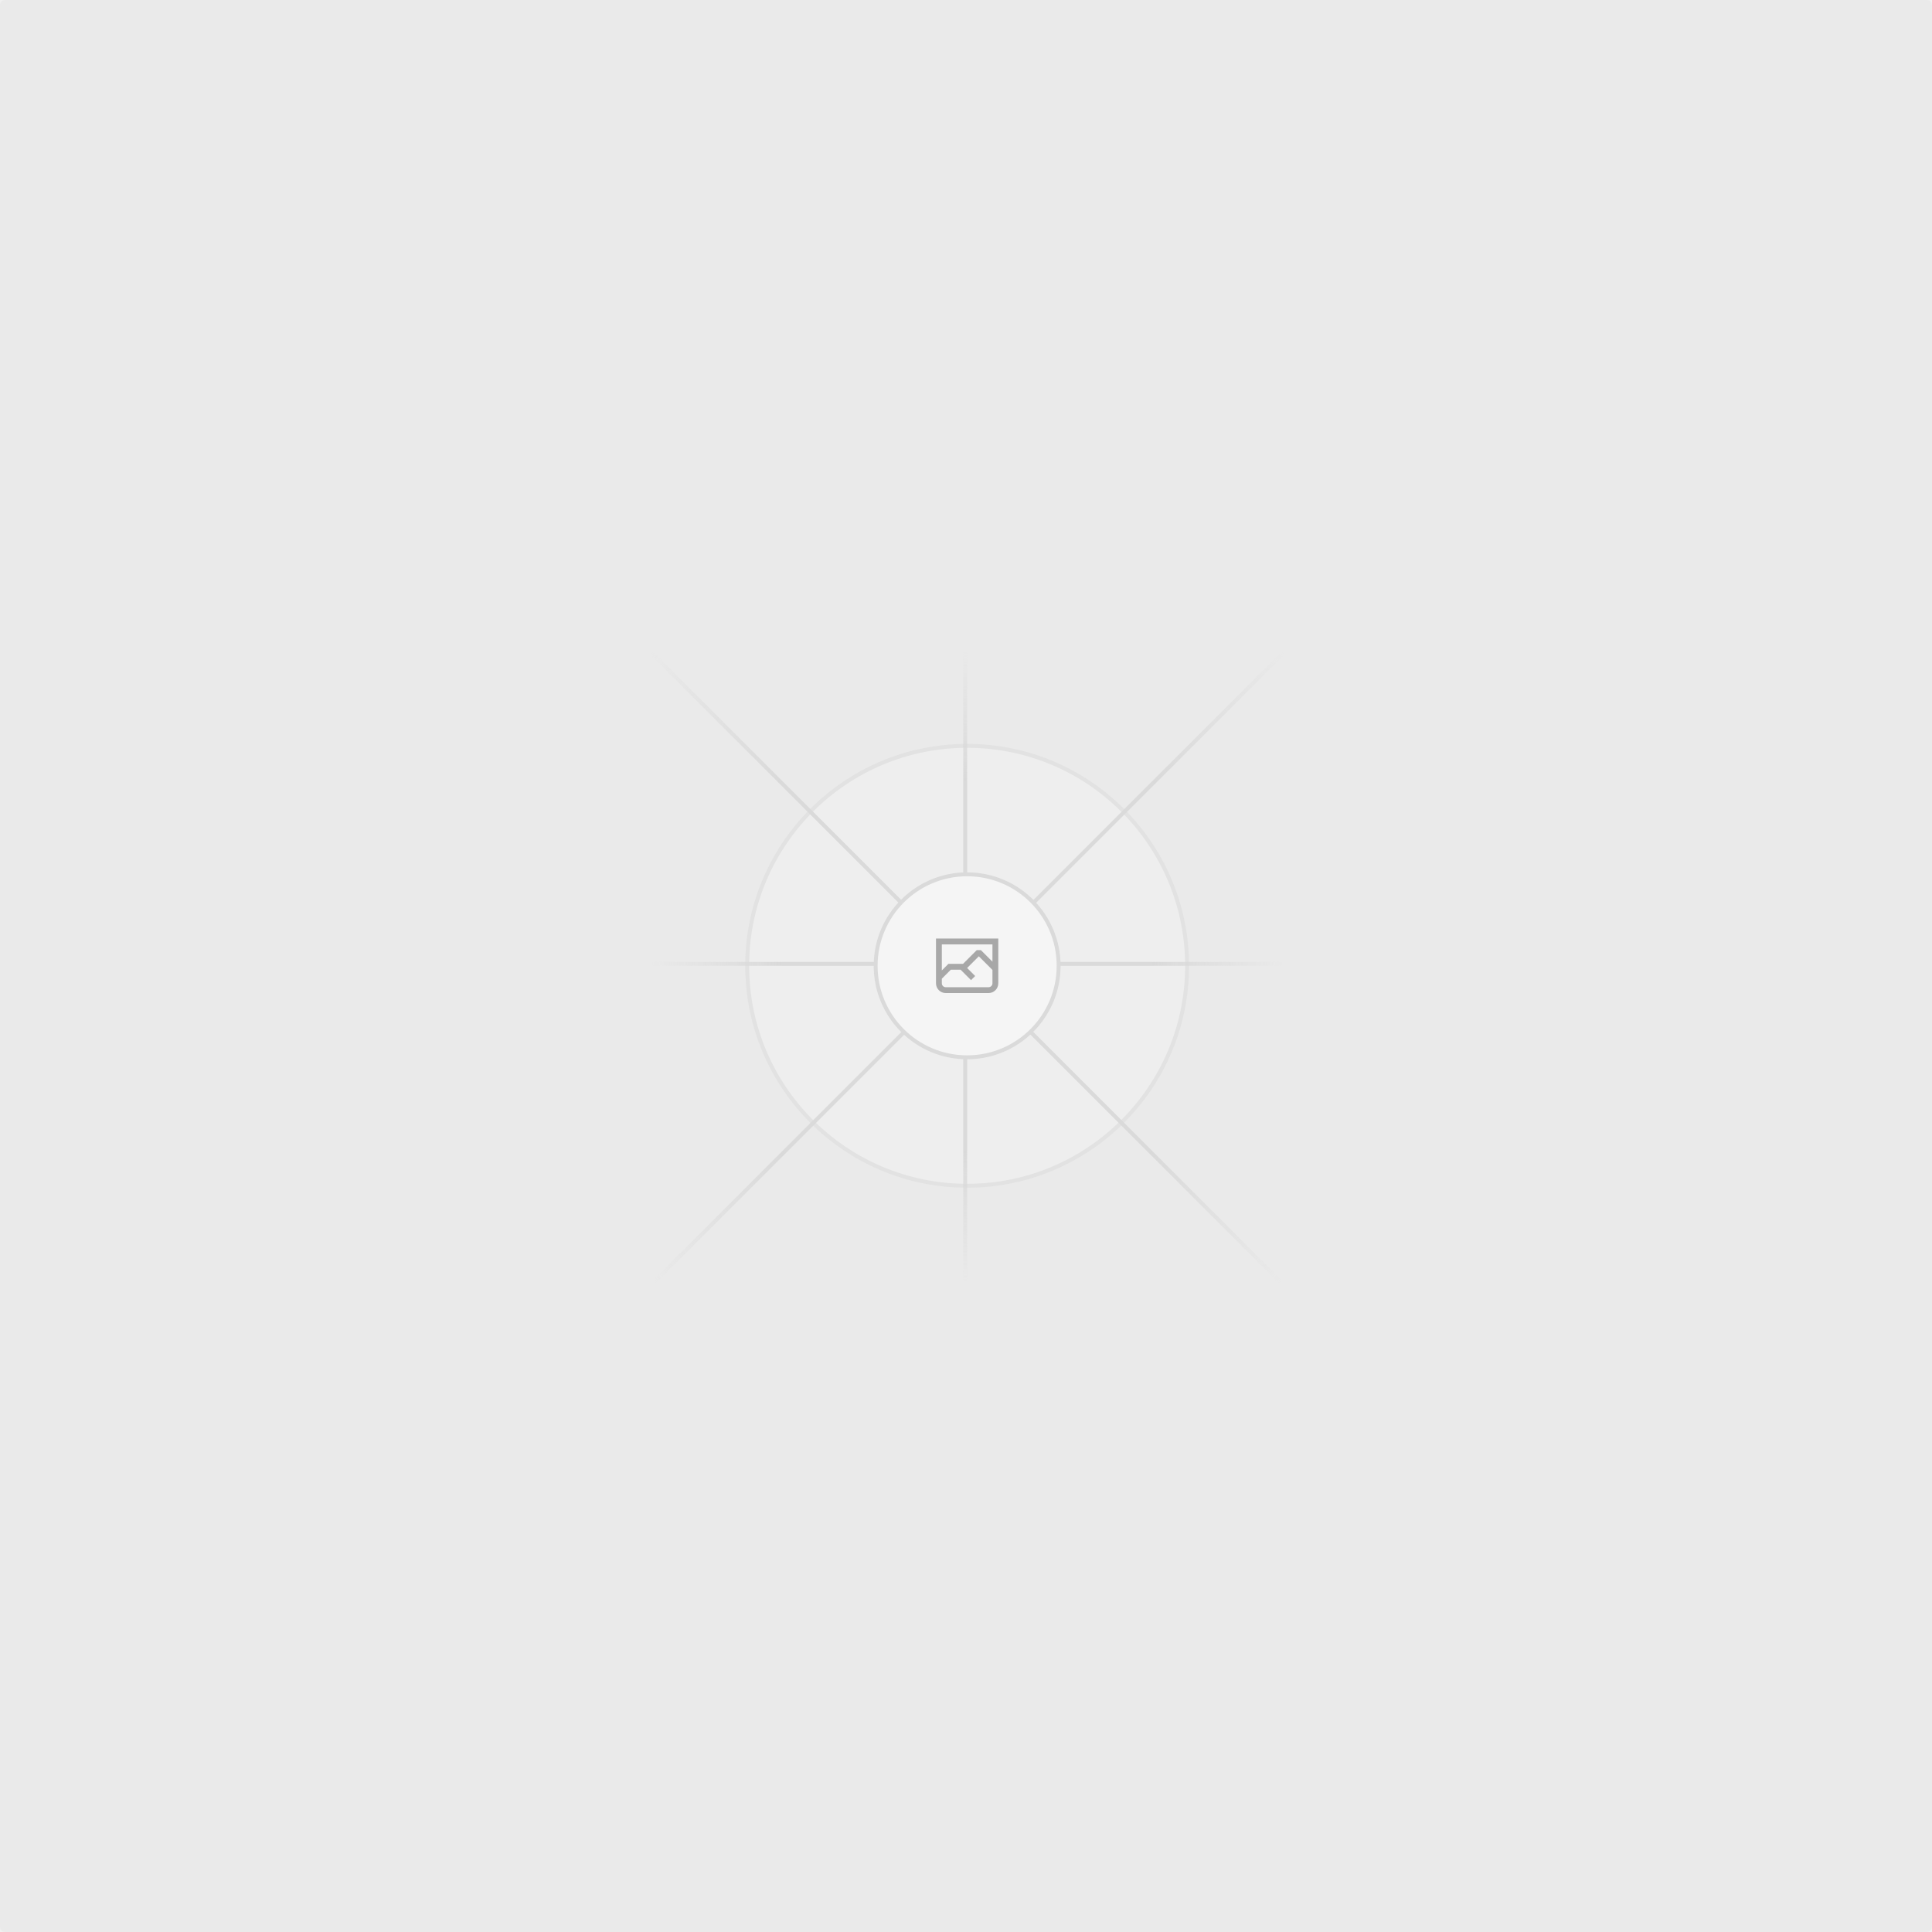
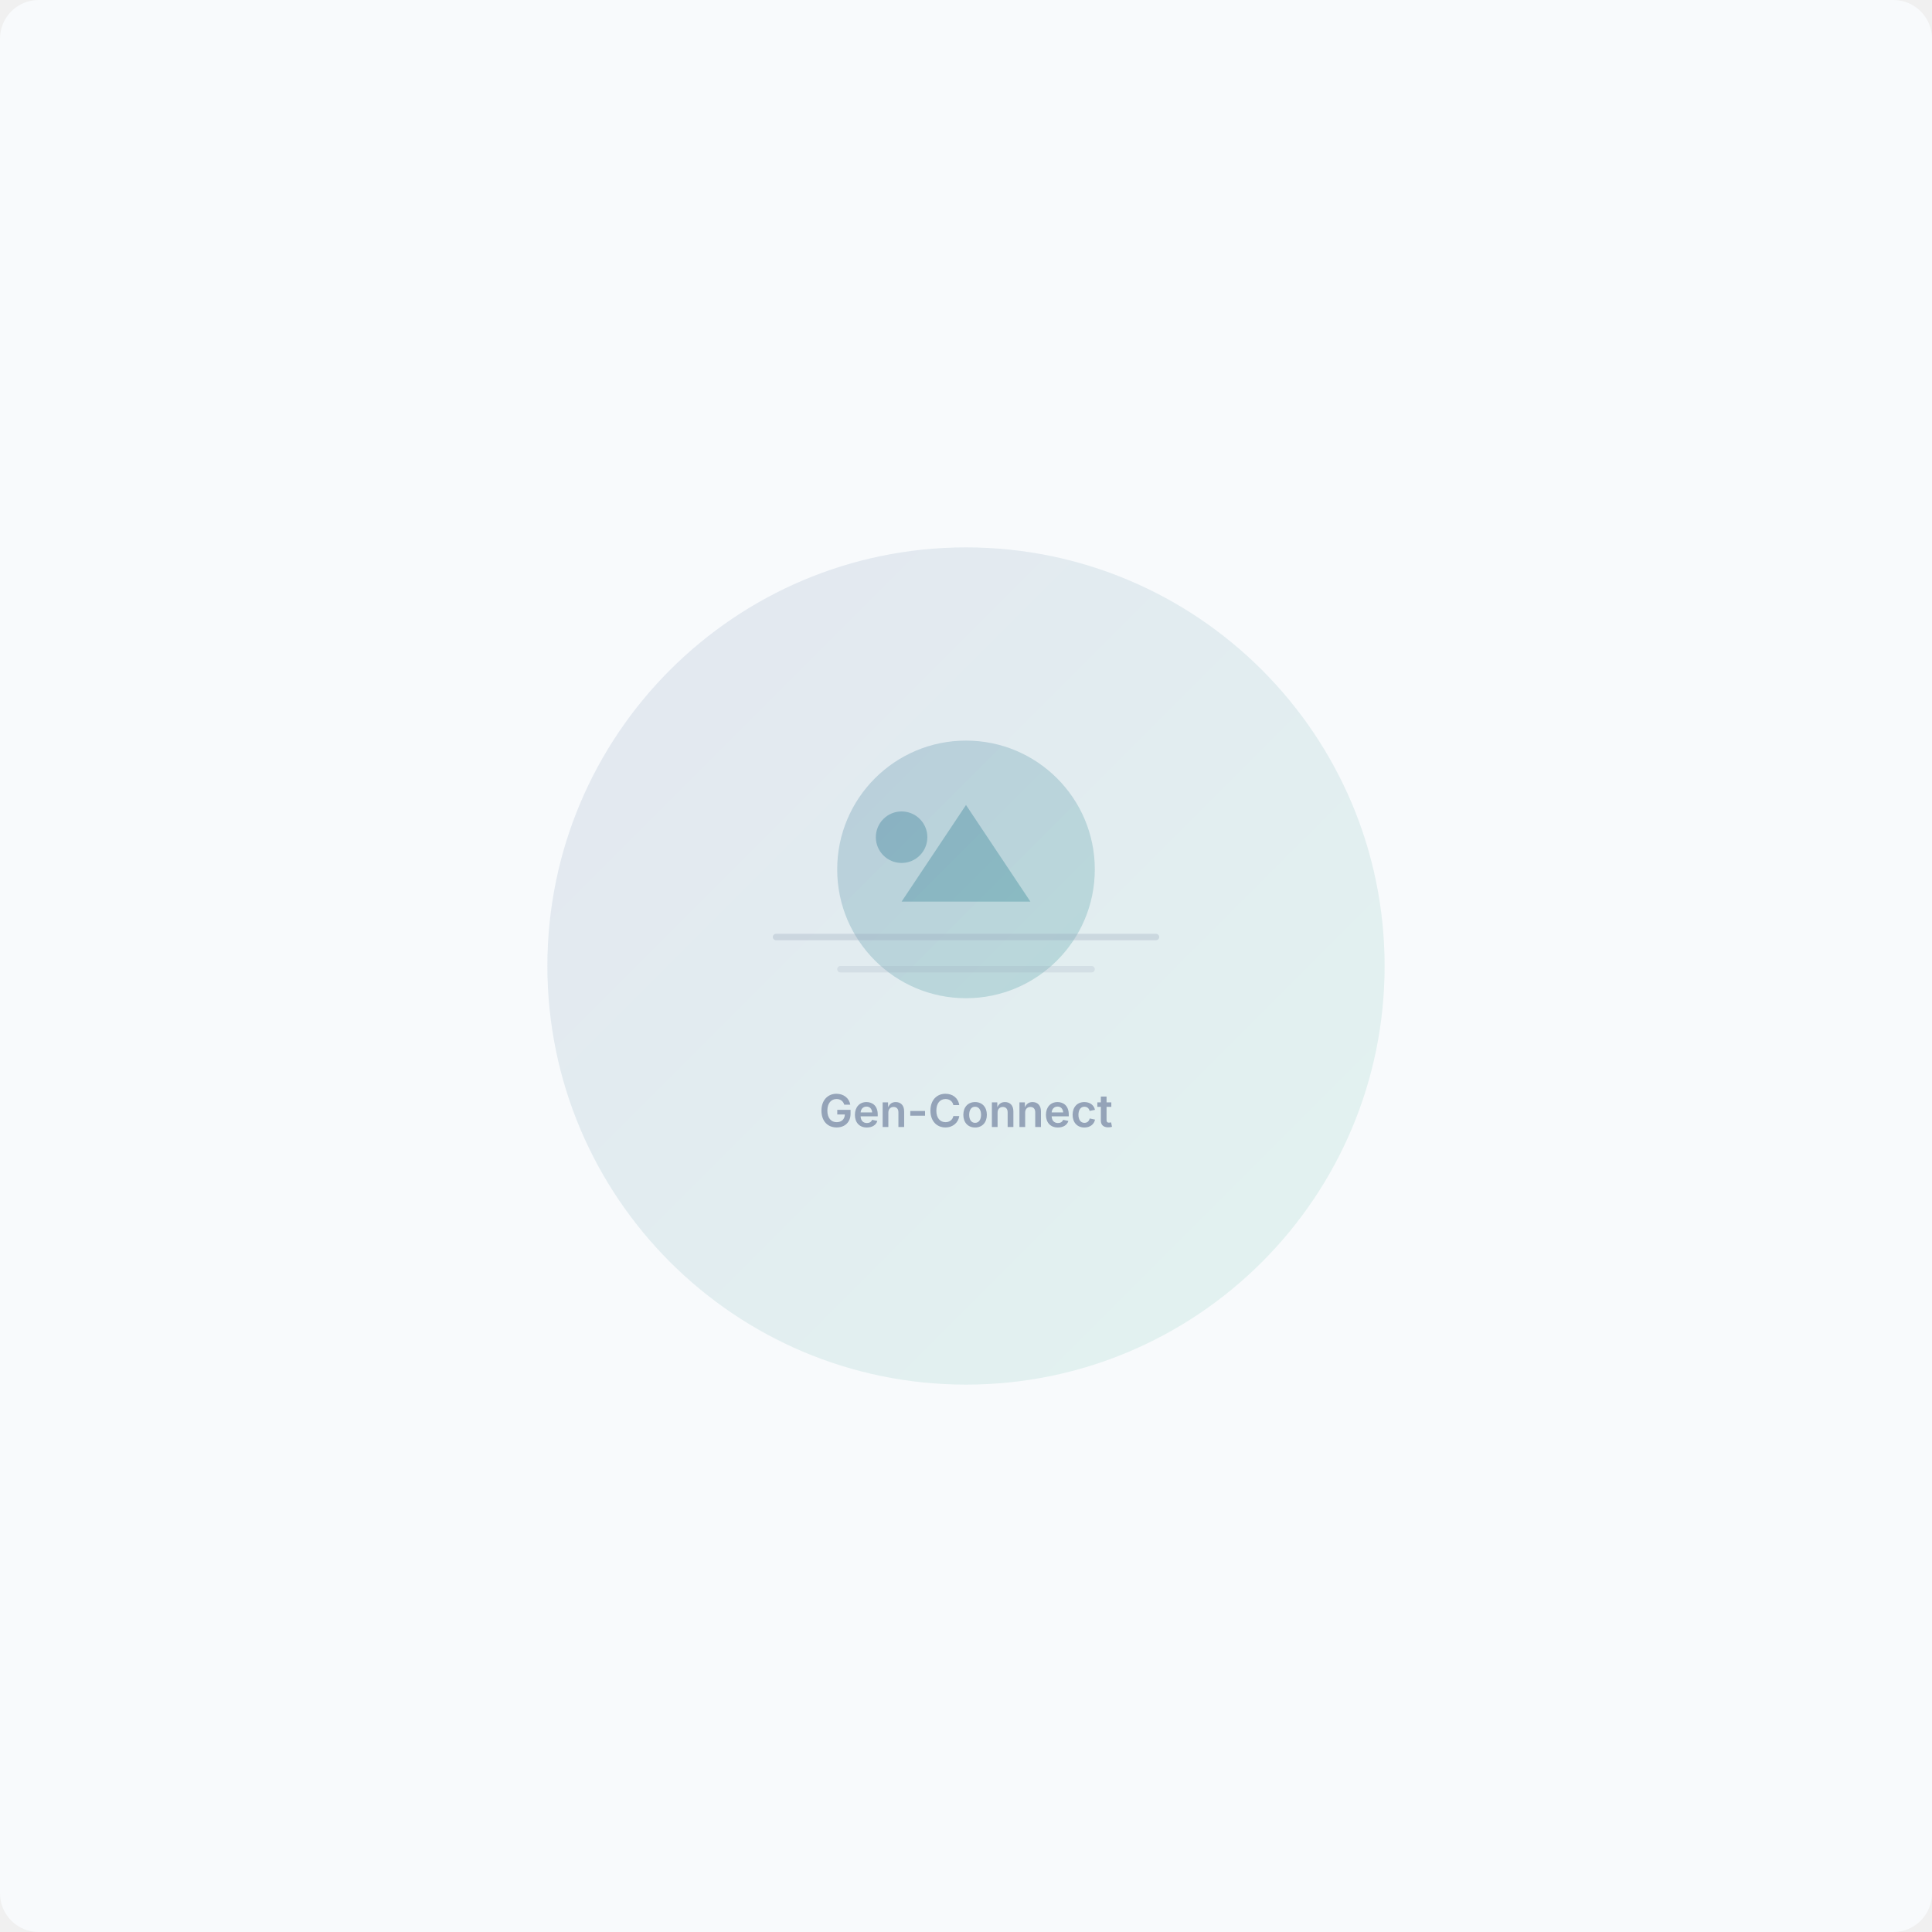
- <svg xmlns="http://www.w3.org/2000/svg" width="1200" height="1200" fill="none">
-   <rect width="1200" height="1200" fill="#EAEAEA" rx="3" />
-   <g opacity=".5">
-     <g opacity=".5">
-       <path fill="#FAFAFA" d="M600.709 736.5c-75.454 0-136.621-61.167-136.621-136.62 0-75.454 61.167-136.621 136.621-136.621 75.453 0 136.62 61.167 136.62 136.621 0 75.453-61.167 136.62-136.62 136.62Z" />
-       <path stroke="#C9C9C9" stroke-width="2.418" d="M600.709 736.5c-75.454 0-136.621-61.167-136.621-136.62 0-75.454 61.167-136.621 136.621-136.621 75.453 0 136.62 61.167 136.62 136.621 0 75.453-61.167 136.62-136.62 136.62Z" />
-     </g>
-     <path stroke="url(#a)" stroke-width="2.418" d="M0-1.209h553.581" transform="scale(1 -1) rotate(45 1163.11 91.165)" />
-     <path stroke="url(#b)" stroke-width="2.418" d="M404.846 598.671h391.726" />
-     <path stroke="url(#c)" stroke-width="2.418" d="M599.5 795.742V404.017" />
-     <path stroke="url(#d)" stroke-width="2.418" d="m795.717 796.597-391.441-391.44" />
-     <path fill="#fff" d="M600.709 656.704c-31.384 0-56.825-25.441-56.825-56.824 0-31.384 25.441-56.825 56.825-56.825 31.383 0 56.824 25.441 56.824 56.825 0 31.383-25.441 56.824-56.824 56.824Z" />
-     <g clip-path="url(#e)">
-       <path fill="#666" fill-rule="evenodd" d="M616.426 586.58h-31.434v16.176l3.553-3.554.531-.531h9.068l.074-.074 8.463-8.463h2.565l7.18 7.181V586.58Zm-15.715 14.654 3.698 3.699 1.283 1.282-2.565 2.565-1.282-1.283-5.2-5.199h-6.066l-5.514 5.514-.073.073v2.876a2.418 2.418 0 0 0 2.418 2.418h26.598a2.418 2.418 0 0 0 2.418-2.418v-8.317l-8.463-8.463-7.181 7.181-.071.072Zm-19.347 5.442v4.085a6.045 6.045 0 0 0 6.046 6.045h26.598a6.044 6.044 0 0 0 6.045-6.045v-7.108l1.356-1.355-1.282-1.283-.074-.073v-17.989h-38.689v23.43l-.146.146.146.147Z" clip-rule="evenodd" />
-     </g>
-     <path stroke="#C9C9C9" stroke-width="2.418" d="M600.709 656.704c-31.384 0-56.825-25.441-56.825-56.824 0-31.384 25.441-56.825 56.825-56.825 31.383 0 56.824 25.441 56.824 56.825 0 31.383-25.441 56.824-56.824 56.824Z" />
-   </g>
+ <svg xmlns="http://www.w3.org/2000/svg" width="1200" height="1200" viewBox="0 0 1200 1200" fill="none">
+   <rect width="1200" height="1200" rx="24" fill="#F8FAFC" />
+   <rect x="340" y="340" width="520" height="520" rx="260" fill="url(#placeholder-grad)" opacity="0.1" />
+   <circle cx="600" cy="540" r="80" fill="url(#placeholder-grad)" opacity="0.2" />
+   <path d="M560 560 L600 500 L640 560 Z" fill="url(#placeholder-grad)" opacity="0.3" />
+   <circle cx="560" cy="520" r="16" fill="url(#placeholder-grad)" opacity="0.3" />
+   <rect x="480" y="580" width="240" height="4" rx="2" fill="#94A3B8" opacity="0.3" />
+   <rect x="520" y="600" width="160" height="4" rx="2" fill="#94A3B8" opacity="0.2" />
+   <text x="600" y="700" text-anchor="middle" font-family="system-ui, -apple-system, sans-serif" font-weight="600" font-size="28" fill="#94A3B8">Gen-Connect</text>
  <defs>
-     <linearGradient id="a" x1="554.061" x2="-.48" y1=".083" y2=".087" gradientUnits="userSpaceOnUse">
-       <stop stop-color="#C9C9C9" stop-opacity="0" />
-       <stop offset=".208" stop-color="#C9C9C9" />
-       <stop offset=".792" stop-color="#C9C9C9" />
-       <stop offset="1" stop-color="#C9C9C9" stop-opacity="0" />
+     <linearGradient id="placeholder-grad" x1="340" y1="340" x2="860" y2="860" gradientUnits="userSpaceOnUse">
+       <stop stop-color="#1E3A8A" />
+       <stop offset="1" stop-color="#10B981" />
    </linearGradient>
-     <linearGradient id="b" x1="796.912" x2="404.507" y1="599.963" y2="599.965" gradientUnits="userSpaceOnUse">
-       <stop stop-color="#C9C9C9" stop-opacity="0" />
-       <stop offset=".208" stop-color="#C9C9C9" />
-       <stop offset=".792" stop-color="#C9C9C9" />
-       <stop offset="1" stop-color="#C9C9C9" stop-opacity="0" />
-     </linearGradient>
-     <linearGradient id="c" x1="600.792" x2="600.794" y1="403.677" y2="796.082" gradientUnits="userSpaceOnUse">
-       <stop stop-color="#C9C9C9" stop-opacity="0" />
-       <stop offset=".208" stop-color="#C9C9C9" />
-       <stop offset=".792" stop-color="#C9C9C9" />
-       <stop offset="1" stop-color="#C9C9C9" stop-opacity="0" />
-     </linearGradient>
-     <linearGradient id="d" x1="404.85" x2="796.972" y1="403.903" y2="796.02" gradientUnits="userSpaceOnUse">
-       <stop stop-color="#C9C9C9" stop-opacity="0" />
-       <stop offset=".208" stop-color="#C9C9C9" />
-       <stop offset=".792" stop-color="#C9C9C9" />
-       <stop offset="1" stop-color="#C9C9C9" stop-opacity="0" />
-     </linearGradient>
-     <clipPath id="e">
-       <path fill="#fff" d="M581.364 580.535h38.689v38.689h-38.689z" />
-     </clipPath>
  </defs>
</svg>
